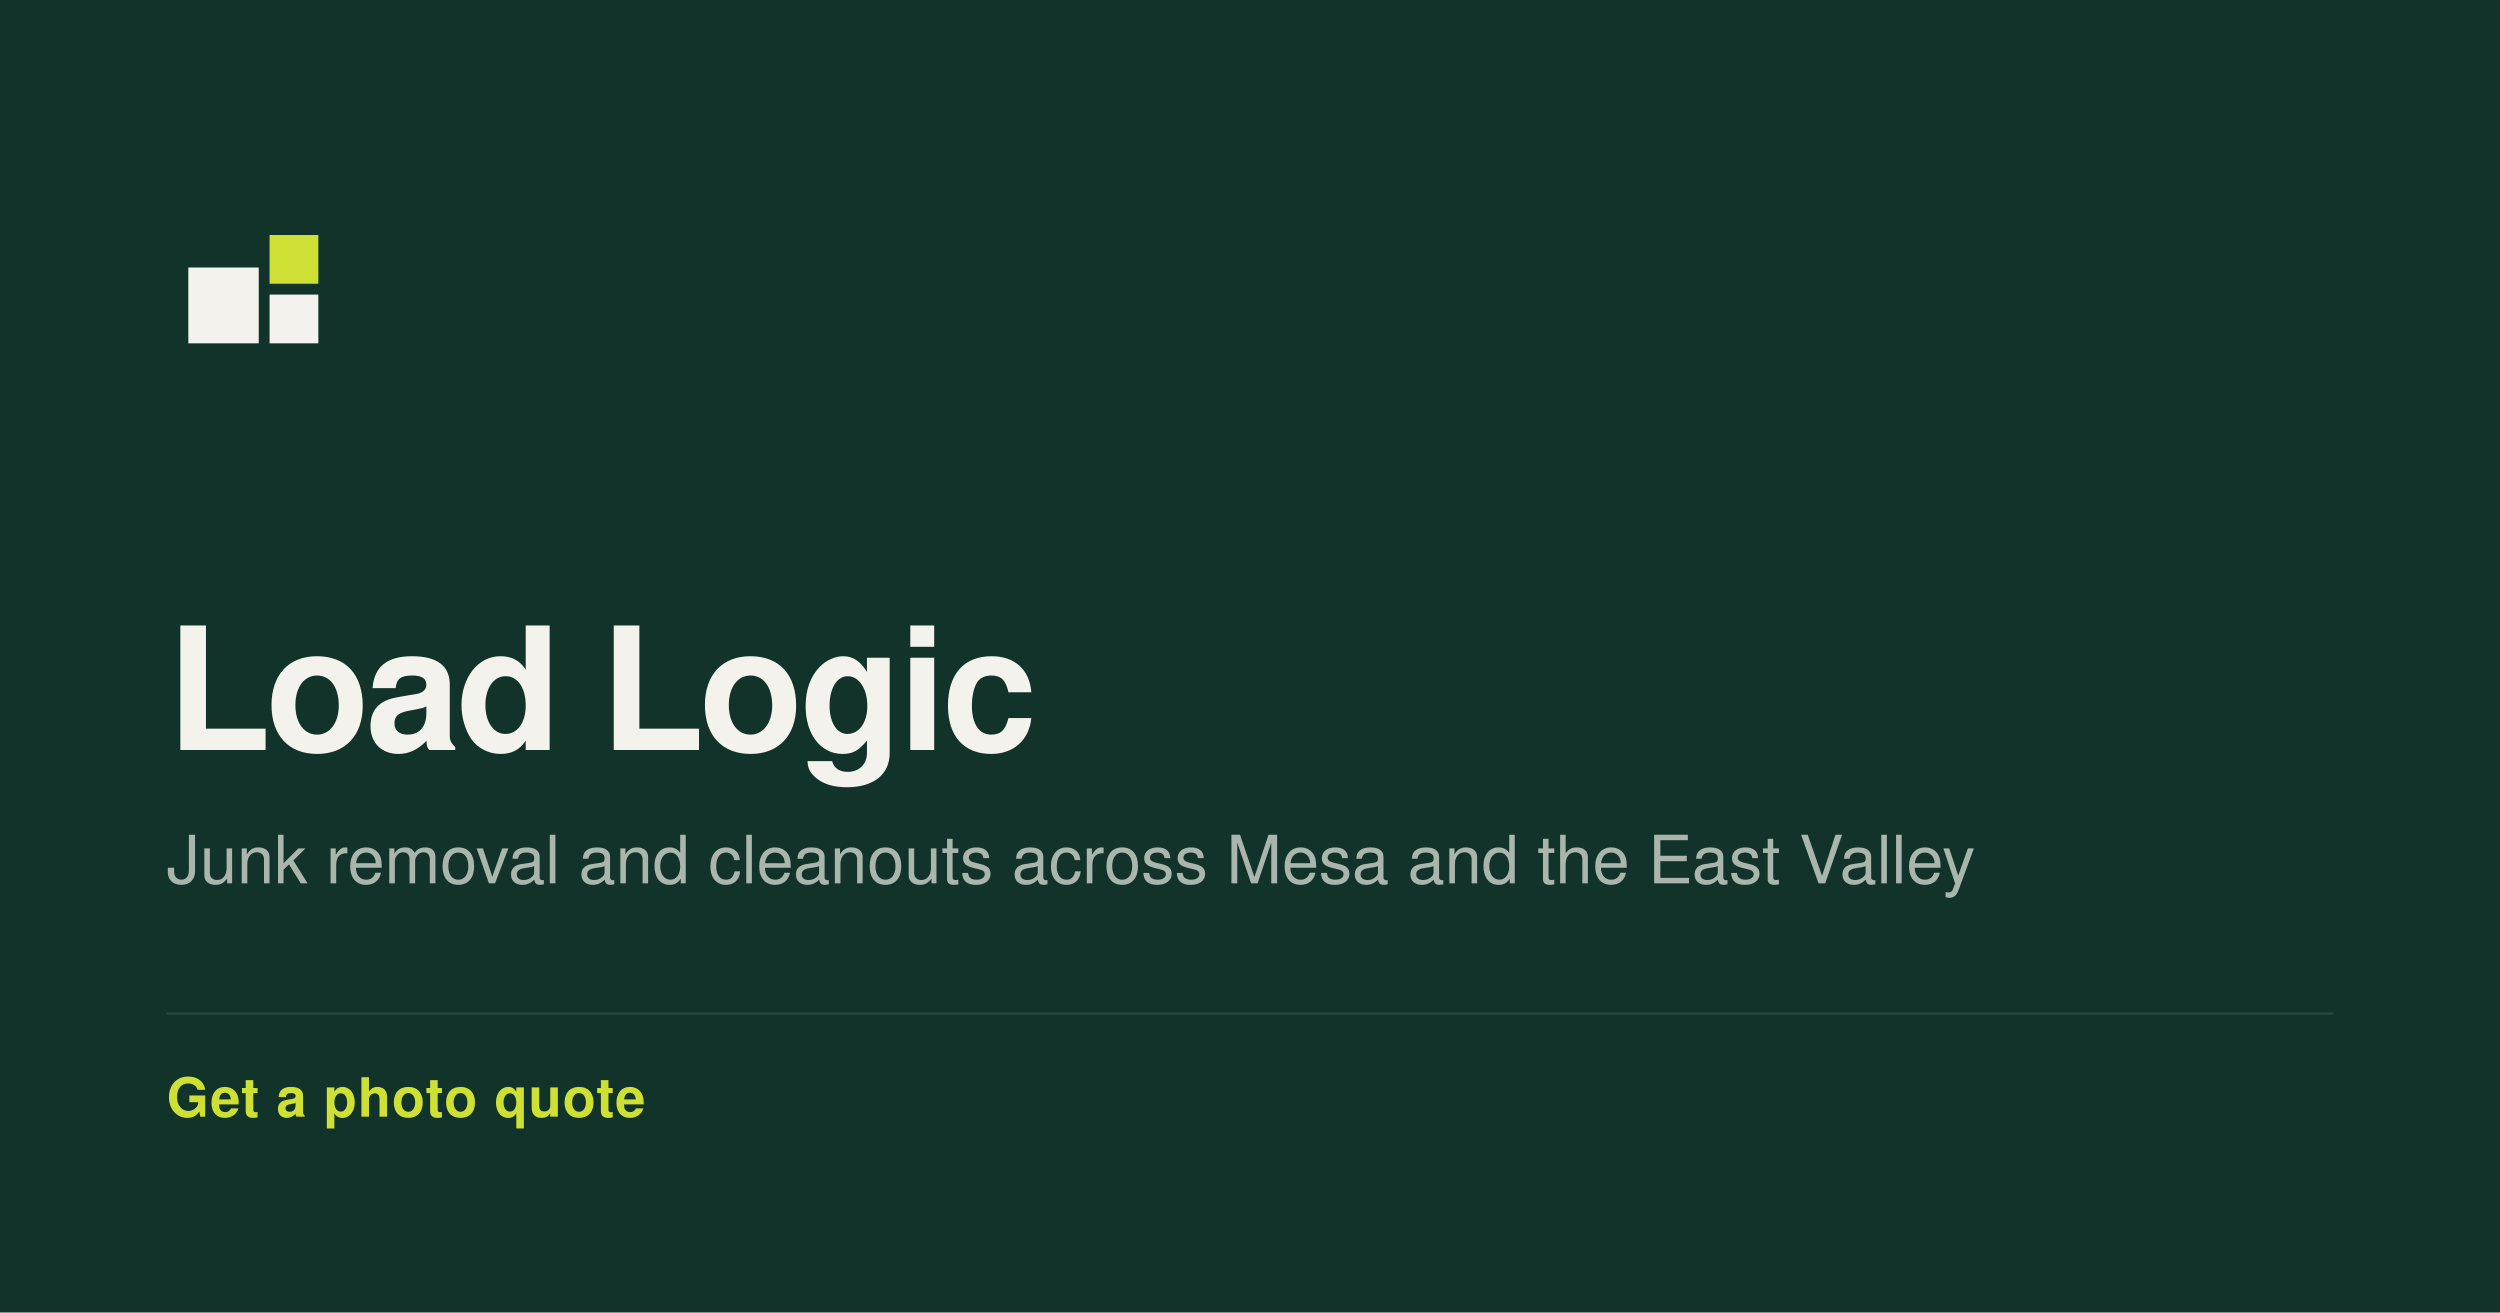
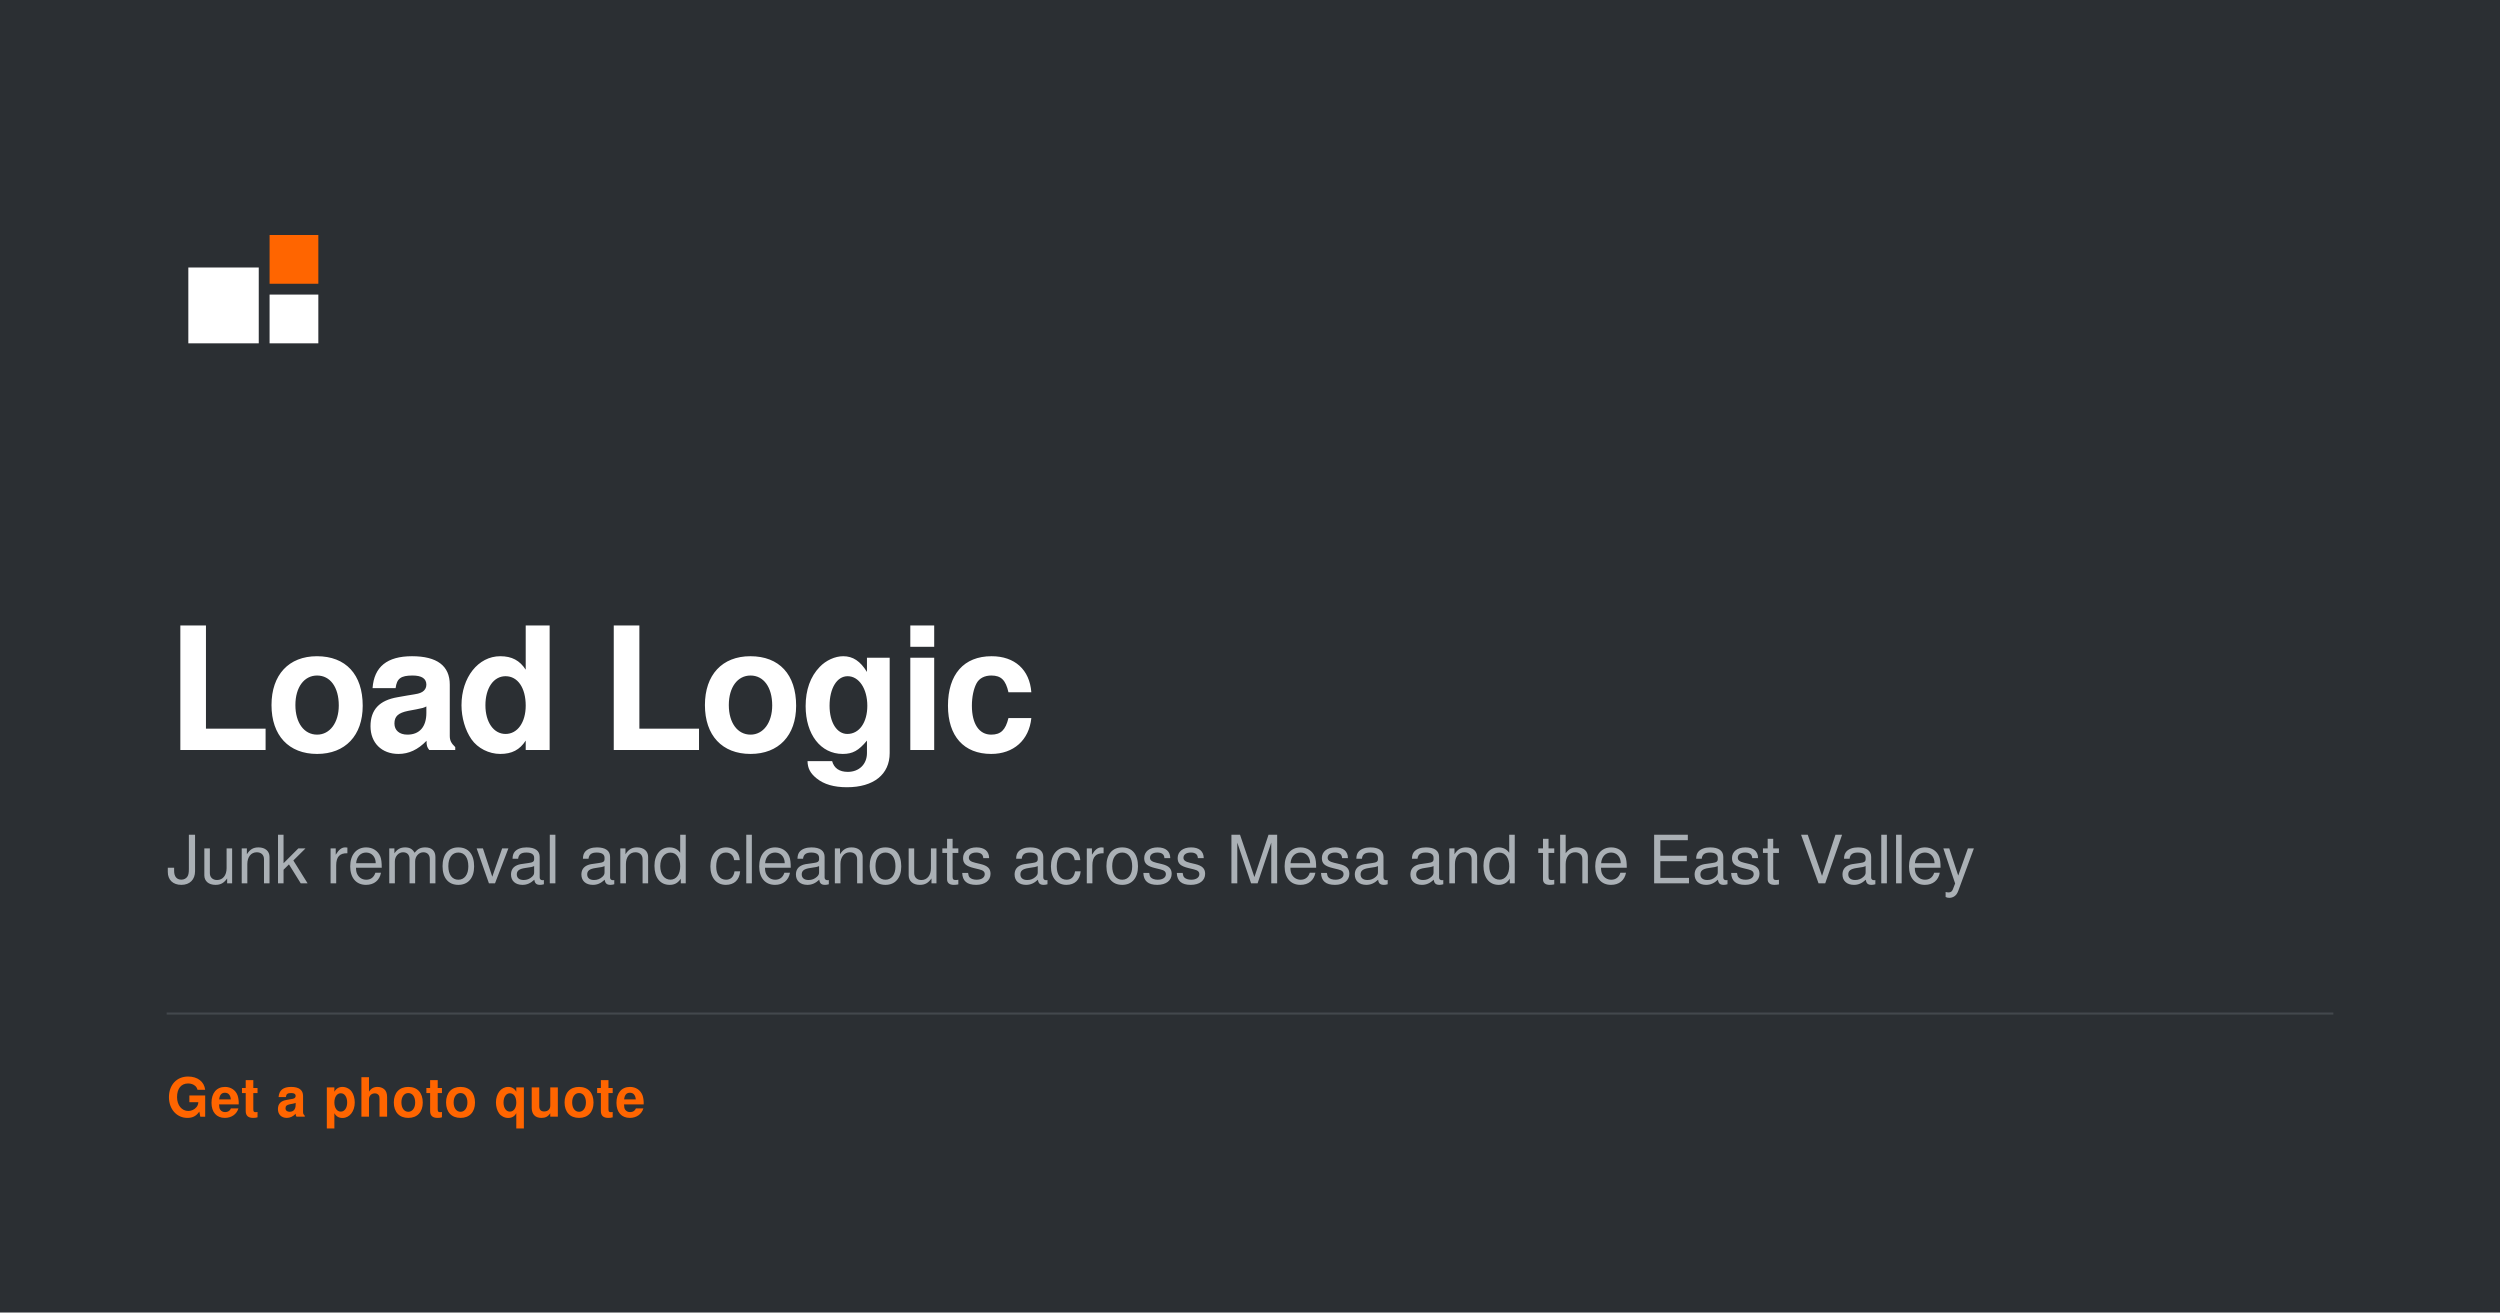
<svg xmlns="http://www.w3.org/2000/svg" width="1200" height="630" viewBox="0 0 1200 630" fill="none">
-   <rect width="1200" height="630" fill="#123329" />
+   <rect width="1200" height="630" fill="#2B2F33" />
  <g transform="translate(80, 92) scale(2.6)">
-     <rect x="4" y="14" width="13" height="14" fill="#F4F2ED" />
-     <rect x="19" y="19" width="9" height="9" fill="#F4F2ED" />
-     <rect x="19" y="8" width="9" height="9" fill="#CFE034" />
+     <rect x="4" y="14" width="13" height="14" fill="#FFFFFF" />
+     <rect x="19" y="19" width="9" height="9" fill="#FFFFFF" />
+     <rect x="19" y="8" width="9" height="9" fill="#FF6500" />
  </g>
-   <text x="80" y="360" font-family="Archivo, 'Helvetica Neue', Helvetica, Arial, sans-serif" font-size="82" font-weight="800" letter-spacing="-2" fill="#F4F2ED">
+   <text x="80" y="360" font-family="'Helvetica Neue', Helvetica, Arial, sans-serif" font-size="82" font-weight="800" letter-spacing="-2" fill="#FFFFFF">
    Load Logic
  </text>
-   <text x="80" y="424" font-family="Archivo, 'Helvetica Neue', Helvetica, Arial, sans-serif" font-size="32" font-weight="400" fill="#A9B5AD">
+   <text x="80" y="424" font-family="'Helvetica Neue', Helvetica, Arial, sans-serif" font-size="32" font-weight="400" fill="#AAB0B5">
    Junk removal and cleanouts across Mesa and the East Valley
  </text>
-   <rect x="80" y="486" width="1040" height="1" fill="#2B4A3E" />
-   <text x="80" y="536" font-family="Archivo, 'Helvetica Neue', Helvetica, Arial, sans-serif" font-size="26" font-weight="600" letter-spacing="0.5" fill="#CFE034">
+   <rect x="80" y="486" width="1040" height="1" fill="#43484D" />
+   <text x="80" y="536" font-family="'Helvetica Neue', Helvetica, Arial, sans-serif" font-size="26" font-weight="600" letter-spacing="0.5" fill="#FF6500">
    Get a photo quote
  </text>
</svg>
